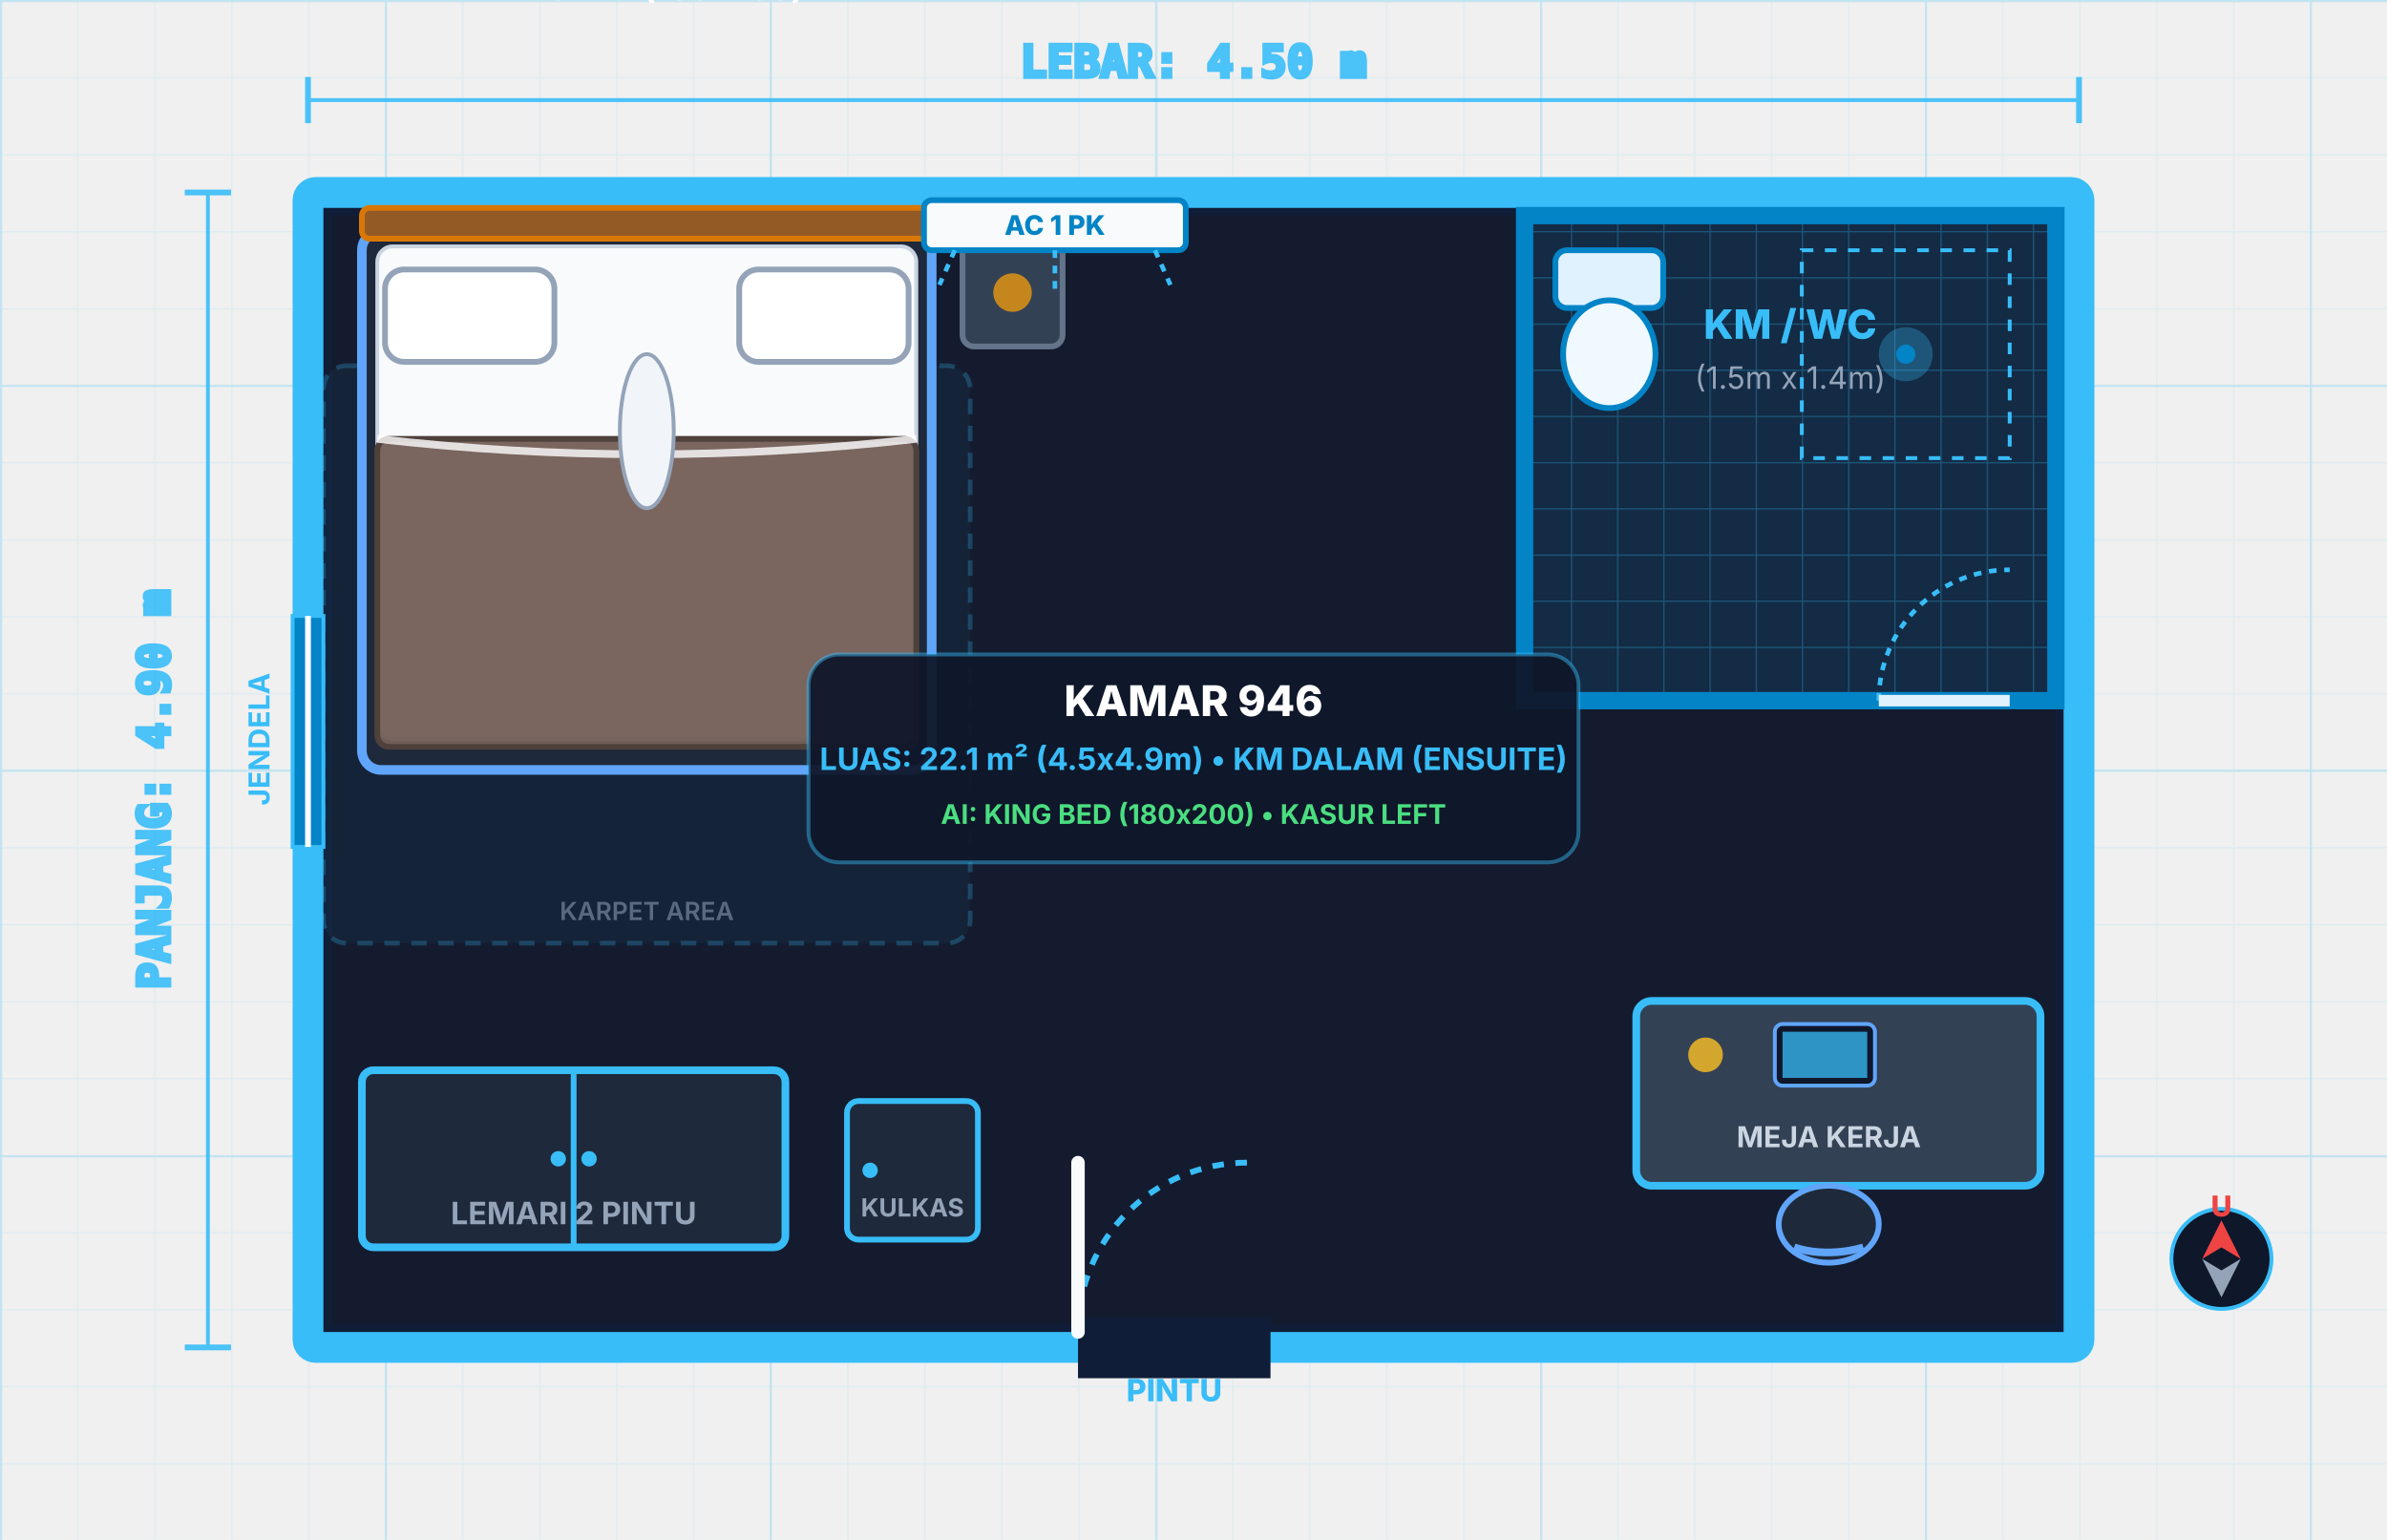
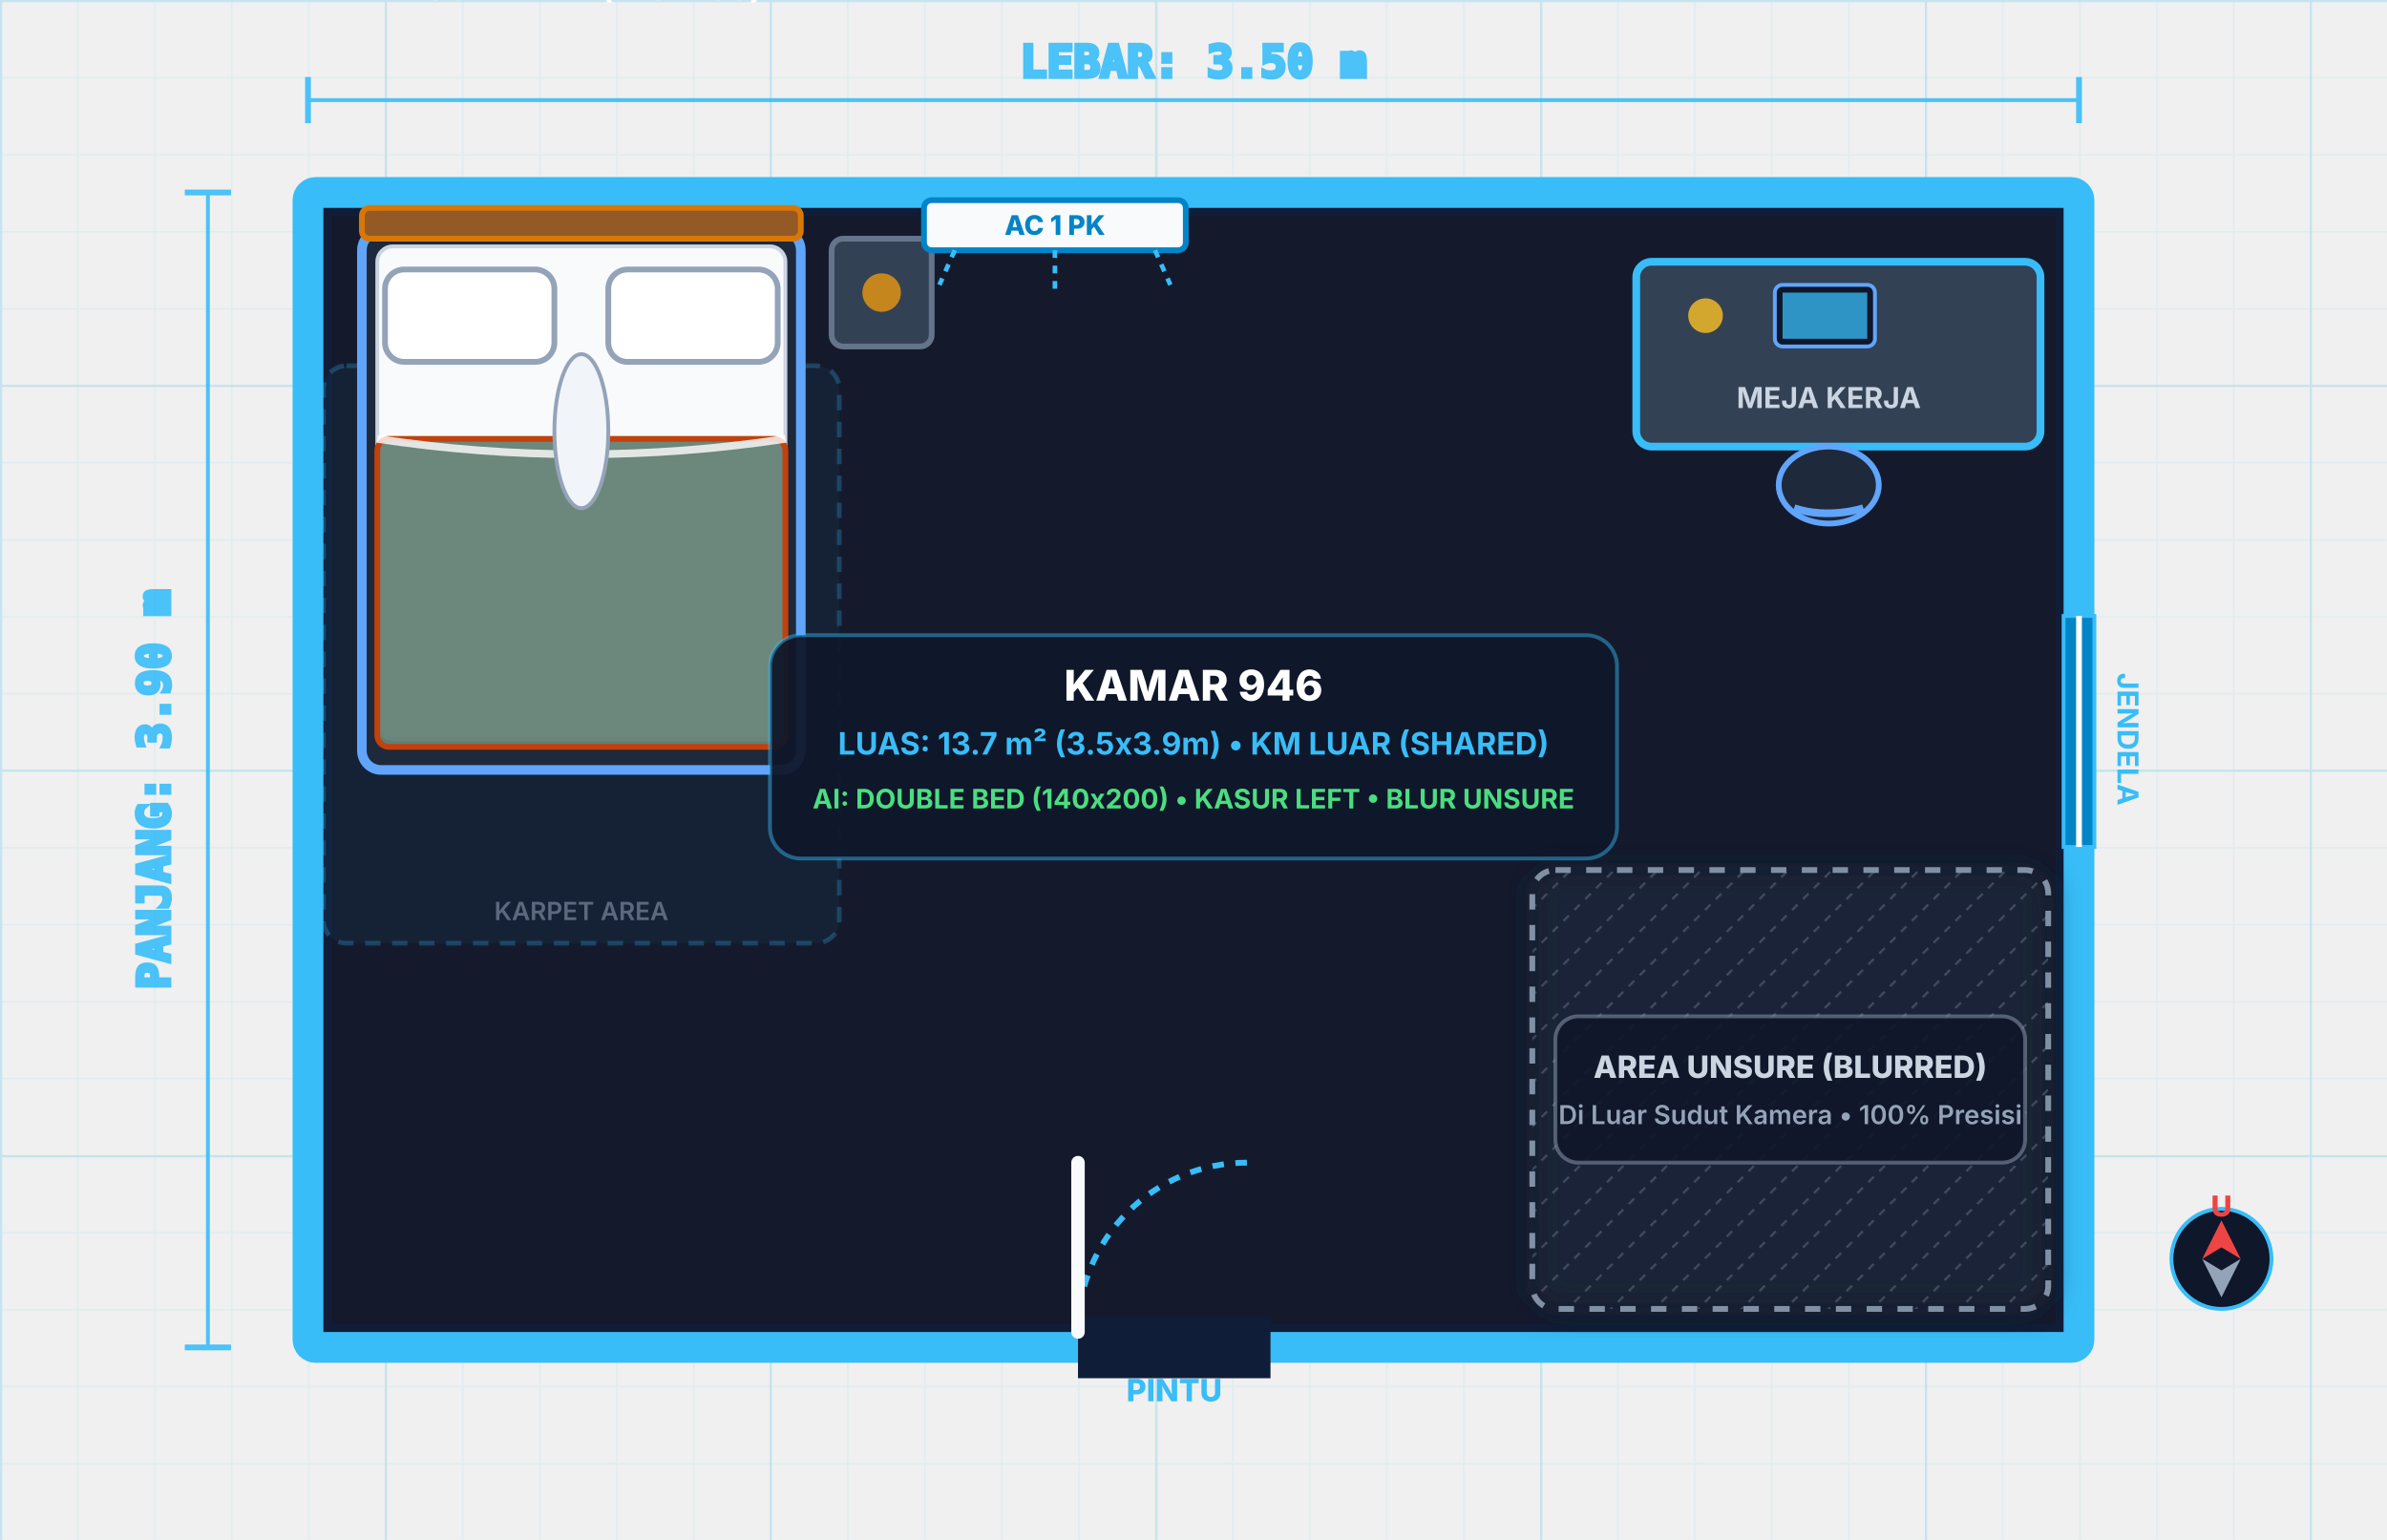
<svg xmlns="http://www.w3.org/2000/svg" viewBox="0 0 620 400" width="100%" height="100%" style="background:#0b1329; border-radius:12px; font-family:'Inter',system-ui,sans-serif;">
  <defs>
    <pattern id="grid_s_446" width="20" height="20" patternUnits="userSpaceOnUse">
      <path d="M 20 0 L 0 0 0 20" fill="none" stroke="rgba(56, 189, 248, 0.08)" stroke-width="0.8" />
    </pattern>
    <pattern id="grid_m_446" width="100" height="100" patternUnits="userSpaceOnUse">
      <path d="M 100 0 L 0 0 0 100" fill="none" stroke="rgba(56, 189, 248, 0.18)" stroke-width="1.2" />
    </pattern>
    <pattern id="tile_446" width="12" height="12" patternUnits="userSpaceOnUse">
      <rect width="12" height="12" fill="rgba(14, 165, 233, 0.12)" />
      <path d="M 12 0 L 0 0 0 12" fill="none" stroke="rgba(56, 189, 248, 0.28)" stroke-width="0.7" />
    </pattern>
+     <filter id="unsure_blur_446" x="-20%" y="-20%" width="140%" height="140%">
+       <feGaussianBlur stdDeviation="3.8" />
+     </filter>
+     <pattern id="unsure_hatch_446" width="8" height="8" patternTransform="rotate(45 0 0)" patternUnits="userSpaceOnUse">
+       <line x1="0" y1="0" x2="0" y2="8" stroke="rgba(148, 163, 184, 0.35)" stroke-width="1.2" stroke-dasharray="2 2" />
+     </pattern>
  </defs>
  <rect width="620" height="400" fill="url(#grid_s_446)" />
  <rect width="620" height="400" fill="url(#grid_m_446)" />
  <g stroke="#38bdf8" stroke-width="1" opacity="0.9">
    <line x1="80" y1="26" x2="540" y2="26" />
    <line x1="80" y1="20" x2="80" y2="32" stroke-width="1.5" />
    <line x1="540" y1="20" x2="540" y2="32" stroke-width="1.5" />
    <text x="310" y="20" fill="#38bdf8" font-size="11.5" font-weight="700" text-anchor="middle" font-family="monospace">
-       LEBAR: 4.50 m
+       LEBAR: 3.50 m
    </text>
  </g>
  <g stroke="#38bdf8" stroke-width="1" opacity="0.9">
    <line x1="54" y1="50" x2="54" y2="350" />
    <line x1="48" y1="50" x2="60" y2="50" stroke-width="1.5" />
    <line x1="48" y1="350" x2="60" y2="350" stroke-width="1.5" />
    <text x="44" y="205" fill="#38bdf8" font-size="11.5" font-weight="700" text-anchor="middle" font-family="monospace" transform="rotate(-90 44 205)">
-       PANJANG: 4.90 m
+       PANJANG: 3.90 m
    </text>
  </g>
  <rect x="80" y="50" width="460" height="300" fill="#0f1d38" stroke="#38bdf8" stroke-width="8" rx="2" />
-   <rect x="86" y="56" width="448" height="288" fill="#664941" opacity="0.22" />
+   <rect x="86" y="56" width="448" height="288" fill="#6e3b1c" opacity="0.22" />
  <rect x="86" y="56" width="448" height="288" fill="rgba(15, 23, 42, 0.75)" />
  <g>
-     <rect x="396" y="56" width="138" height="126" fill="url(#tile_446)" stroke="#0284c7" stroke-width="4.5" />
-     <text x="465" y="88" fill="#38bdf8" font-size="10.5" font-weight="800" text-anchor="middle">KM / WC</text>
-     <text x="465" y="101" fill="#94a3b8" font-size="8" text-anchor="middle">(1.5m x 1.4m)</text>
-     <rect x="404" y="65" width="28" height="15" rx="3" fill="#e0f2fe" stroke="#0284c7" stroke-width="1.5" />
-     <ellipse cx="418" cy="92" rx="12" ry="14" fill="#f0f9ff" stroke="#0284c7" stroke-width="1.5" />
-     <rect x="468" y="65" width="54" height="54" fill="none" stroke="#38bdf8" stroke-width="1" stroke-dasharray="3 3" />
-     <circle cx="495" cy="92" r="7" fill="#38bdf8" opacity="0.3" />
-     <circle cx="495" cy="92" r="2.5" fill="#0284c7" />
-     <path d="M 488 182 A 34 34 0 0 1 522 148" fill="none" stroke="#38bdf8" stroke-width="1.2" stroke-dasharray="2 2" />
-     <line x1="488" y1="182" x2="522" y2="182" stroke="#e0f2fe" stroke-width="3" />
+     <rect x="398" y="226" width="134" height="114" rx="6" fill="rgba(30, 41, 59, 0.75)" filter="url(#unsure_blur_446)" />
+     <rect x="398" y="226" width="134" height="114" rx="6" fill="url(#unsure_hatch_446)" stroke="#94a3b8" stroke-width="1.5" stroke-dasharray="4 4" opacity="0.85" />
+     <rect x="404" y="264" width="122" height="38" rx="6" fill="rgba(15, 23, 42, 0.9)" stroke="rgba(148, 163, 184, 0.5)" stroke-width="1" />
+     <text x="465.0" y="280" fill="#cbd5e1" font-size="8" font-weight="800" text-anchor="middle">AREA UNSURE (BLURRED)</text>
+     <text x="465.0" y="292" fill="#94a3b8" font-size="6.8" font-weight="600" text-anchor="middle">Di Luar Sudut Kamera • 100% Presisi</text>
  </g>
  <g>
-     <rect x="84" y="95" width="168" height="150" rx="6" fill="rgba(56, 189, 248, 0.05)" stroke="rgba(56, 189, 248, 0.25)" stroke-width="1.2" stroke-dasharray="4 3" />
-     <text x="168.0" y="239" fill="rgba(148, 163, 184, 0.55)" font-size="6.5" font-weight="600" text-anchor="middle">KARPET AREA</text>
+     <rect x="84" y="95" width="134" height="150" rx="6" fill="rgba(56, 189, 248, 0.05)" stroke="rgba(56, 189, 248, 0.25)" stroke-width="1.2" stroke-dasharray="4 3" />
+     <text x="151.0" y="239" fill="rgba(148, 163, 184, 0.55)" font-size="6.5" font-weight="600" text-anchor="middle">KARPET AREA</text>
  </g>
  <g>
-     <rect x="94" y="60" width="148" height="140" rx="5" fill="#1e293b" stroke="#60a5fa" stroke-width="2.5" />
-     <rect x="94" y="54" width="148" height="8" rx="2" fill="#935a26" stroke="#d97706" stroke-width="1.5" />
-     <rect x="98" y="64" width="140" height="128" rx="4" fill="#f8fafc" stroke="#cbd5e1" stroke-width="1" />
-     <rect x="98" y="114" width="140" height="80" rx="3" fill="#745f58" stroke="#4e403b" stroke-width="1.5" fill-opacity="0.95" />
-     <path d="M 98 114 Q 168.0 122 238 114" fill="none" stroke="#ffffff" stroke-width="2" opacity="0.8" />
+     <rect x="94" y="60" width="114" height="140" rx="5" fill="#1e293b" stroke="#60a5fa" stroke-width="2.5" />
+     <rect x="94" y="54" width="114" height="8" rx="2" fill="#935a26" stroke="#d97706" stroke-width="1.5" />
+     <rect x="98" y="64" width="106" height="128" rx="4" fill="#f8fafc" stroke="#cbd5e1" stroke-width="1" />
+     <rect x="98" y="114" width="106" height="80" rx="3" fill="#658276" stroke="#c2410c" stroke-width="1.5" fill-opacity="0.95" />
+     <path d="M 98 114 Q 151.0 122 204 114" fill="none" stroke="#ffffff" stroke-width="2" opacity="0.8" />
    <rect x="100" y="70" width="44" height="24" rx="5" fill="#ffffff" stroke="#94a3b8" stroke-width="1.5" />
-     <rect x="192" y="70" width="44" height="24" rx="5" fill="#ffffff" stroke="#94a3b8" stroke-width="1.5" />
-     <ellipse cx="168.0" cy="112" rx="7" ry="20" fill="#f1f5f9" stroke="#94a3b8" stroke-width="1" />
-     <text x="168.0" cy="160" fill="#ffffff" font-size="8" font-weight="800" text-anchor="middle">KING BED (180x200)</text>
+     <rect x="158" y="70" width="44" height="24" rx="5" fill="#ffffff" stroke="#94a3b8" stroke-width="1.5" />
+     <ellipse cx="151.0" cy="112" rx="7" ry="20" fill="#f1f5f9" stroke="#94a3b8" stroke-width="1" />
+     <text x="151.0" cy="160" fill="#ffffff" font-size="8" font-weight="800" text-anchor="middle">DOUBLE BED (140x200)</text>
  </g>
-   <rect x="250" y="62" width="26" height="28" rx="3" fill="#334155" stroke="#64748b" stroke-width="1.5" />
-   <circle cx="263" cy="76" r="5" fill="#f59e0b" opacity="0.75" />
+   <rect x="216" y="62" width="26" height="28" rx="3" fill="#334155" stroke="#64748b" stroke-width="1.5" />
+   <circle cx="229" cy="76" r="5" fill="#f59e0b" opacity="0.75" />
  <g>
-     <rect x="94" y="278" width="110" height="46" rx="3" fill="#1e293b" stroke="#38bdf8" stroke-width="2" />
-     <line x1="149" y1="278" x2="149" y2="324" stroke="#38bdf8" stroke-width="1.5" />
-     <circle cx="145" cy="301" r="2" fill="#38bdf8" />
-     <circle cx="153" cy="301" r="2" fill="#38bdf8" />
-     <text x="149" y="318" fill="#94a3b8" font-size="8" font-weight="700" text-anchor="middle">LEMARI 2 PINTU</text>
-   </g>
-   <g>
-     <rect x="425" y="260" width="105" height="48" rx="4" fill="#334155" stroke="#38bdf8" stroke-width="2" />
-     <rect x="461" y="266" width="26" height="16" rx="2" fill="#0f172a" stroke="#60a5fa" stroke-width="1" />
-     <rect x="463" y="268" width="22" height="12" fill="#38bdf8" opacity="0.75" />
-     <circle cx="443" cy="274" r="4.5" fill="#fbbf24" opacity="0.8" />
-     <ellipse cx="475" cy="318" rx="13" ry="10" fill="#1e293b" stroke="#60a5fa" stroke-width="1.5" />
-     <path d="M 466 324 C 475 327 484 324 484 324" stroke="#60a5fa" stroke-width="2" fill="none" />
-     <text x="475" y="298" fill="#cbd5e1" font-size="7.5" font-weight="700" text-anchor="middle">MEJA KERJA</text>
+     <rect x="425" y="68" width="105" height="48" rx="4" fill="#334155" stroke="#38bdf8" stroke-width="2" />
+     <rect x="461" y="74" width="26" height="16" rx="2" fill="#0f172a" stroke="#60a5fa" stroke-width="1" />
+     <rect x="463" y="76" width="22" height="12" fill="#38bdf8" opacity="0.75" />
+     <circle cx="443" cy="82" r="4.5" fill="#fbbf24" opacity="0.8" />
+     <ellipse cx="475" cy="126" rx="13" ry="10" fill="#1e293b" stroke="#60a5fa" stroke-width="1.5" />
+     <path d="M 466 132 C 475 135 484 132 484 132" stroke="#60a5fa" stroke-width="2" fill="none" />
+     <text x="475" y="106" fill="#cbd5e1" font-size="7.5" font-weight="700" text-anchor="middle">MEJA KERJA</text>
  </g>
  <g>
    <rect x="240" y="52" width="68" height="13" rx="2" fill="#f8fafc" stroke="#0284c7" stroke-width="1.5" />
    <path d="M 248 65 L 244 74" stroke="#38bdf8" stroke-width="1.2" stroke-dasharray="2 2" />
    <path d="M 274 65 L 274 76" stroke="#38bdf8" stroke-width="1.2" stroke-dasharray="2 2" />
    <path d="M 300 65 L 304 74" stroke="#38bdf8" stroke-width="1.2" stroke-dasharray="2 2" />
    <text x="274" y="61" fill="#0284c7" font-size="7" font-weight="800" text-anchor="middle">AC 1 PK</text>
  </g>
  <g>
-     <rect x="220" y="286" width="34" height="36" rx="3" fill="#1e293b" stroke="#38bdf8" stroke-width="1.5" />
-     <circle cx="226" cy="304" r="2" fill="#38bdf8" />
-     <text x="237" y="316" fill="#94a3b8" font-size="6.5" font-weight="700" text-anchor="middle">KULKAS</text>
-   </g>
-   <g>
-     <rect x="76" y="160" width="8" height="60" fill="#0284c7" stroke="#38bdf8" stroke-width="1" />
-     <line x1="80" y1="160" x2="80" y2="220" stroke="#ffffff" stroke-width="1.5" />
-     <text x="70" y="192" fill="#38bdf8" font-size="7.5" font-weight="700" text-anchor="middle" transform="rotate(-90 70 192)">JENDELA</text>
+     <rect x="536" y="160" width="8" height="60" fill="#0284c7" stroke="#38bdf8" stroke-width="1" />
+     <line x1="540" y1="160" x2="540" y2="220" stroke="#ffffff" stroke-width="1.5" />
+     <text x="550" y="192" fill="#38bdf8" font-size="7.5" font-weight="700" text-anchor="middle" transform="rotate(90 550 192)">JENDELA</text>
  </g>
  <g>
    <rect x="280" y="342" width="50" height="16" fill="#0f1d38" />
    <path d="M 280 346 A 44 44 0 0 1 324 302" fill="none" stroke="#38bdf8" stroke-width="1.5" stroke-dasharray="3 3" />
    <line x1="280" y1="346" x2="280" y2="302" stroke="#f8fafc" stroke-width="3.5" stroke-linecap="round" />
    <text x="305" y="364" fill="#38bdf8" font-size="8" font-weight="800" text-anchor="middle">PINTU</text>
  </g>
  <g>
-     <rect x="210" y="170" width="200" height="54" rx="8" fill="rgba(15, 23, 42, 0.94)" stroke="rgba(56, 189, 248, 0.45)" stroke-width="1" />
-     <text x="310" y="186" fill="#ffffff" font-size="11" font-weight="800" text-anchor="middle">KAMAR 946</text>
-     <text x="310" y="200" fill="#38bdf8" font-size="8" font-weight="700" text-anchor="middle">LUAS: 22.1 m² (4.5x4.9m) • KM DALAM (ENSUITE)</text>
-     <text x="310" y="214" fill="#4ade80" font-size="7" font-weight="700" text-anchor="middle">AI: KING BED (180x200) • KASUR LEFT</text>
+     <rect x="200" y="165" width="220" height="58" rx="8" fill="rgba(15, 23, 42, 0.94)" stroke="rgba(56, 189, 248, 0.45)" stroke-width="1" />
+     <text x="310" y="182" fill="#ffffff" font-size="11" font-weight="800" text-anchor="middle">KAMAR 946</text>
+     <text x="310" y="196" fill="#38bdf8" font-size="8" font-weight="700" text-anchor="middle">LUAS: 13.7 m² (3.5x3.9m) • KM LUAR (SHARED)</text>
+     <text x="310" y="210" fill="#4ade80" font-size="7" font-weight="700" text-anchor="middle">AI: DOUBLE BED (140x200) • KASUR LEFT • BLUR UNSURE</text>
  </g>
  <g transform="translate(562, 312)">
    <circle cx="15" cy="15" r="13" fill="#0f172a" stroke="#38bdf8" stroke-width="1" />
    <path d="M 15 5 L 20 15 L 15 12 L 10 15 Z" fill="#ef4444" />
    <path d="M 15 25 L 20 15 L 15 18 L 10 15 Z" fill="#94a3b8" />
    <text x="15" y="4" fill="#ef4444" font-size="7.5" font-weight="800" text-anchor="middle">U</text>
  </g>
</svg>
